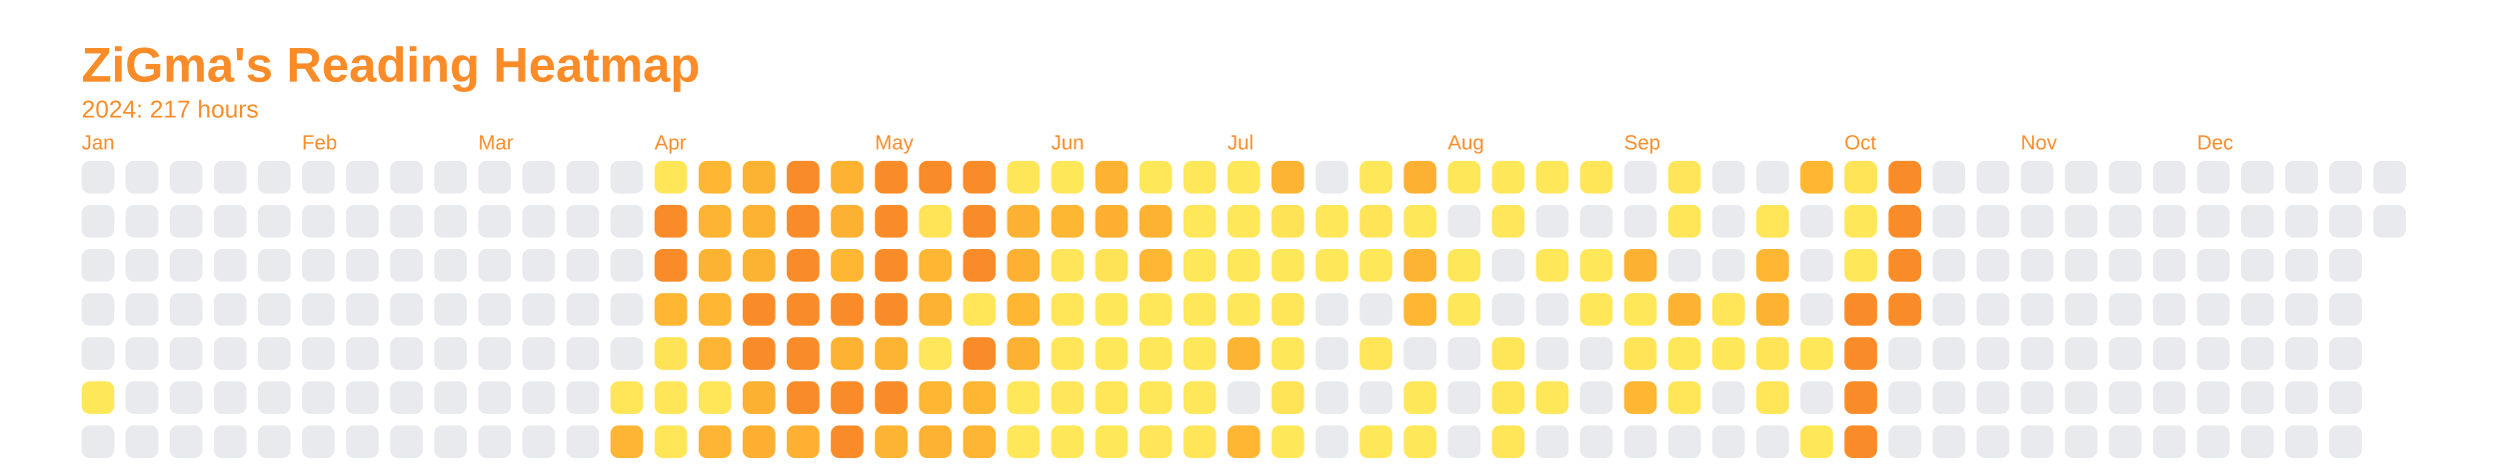
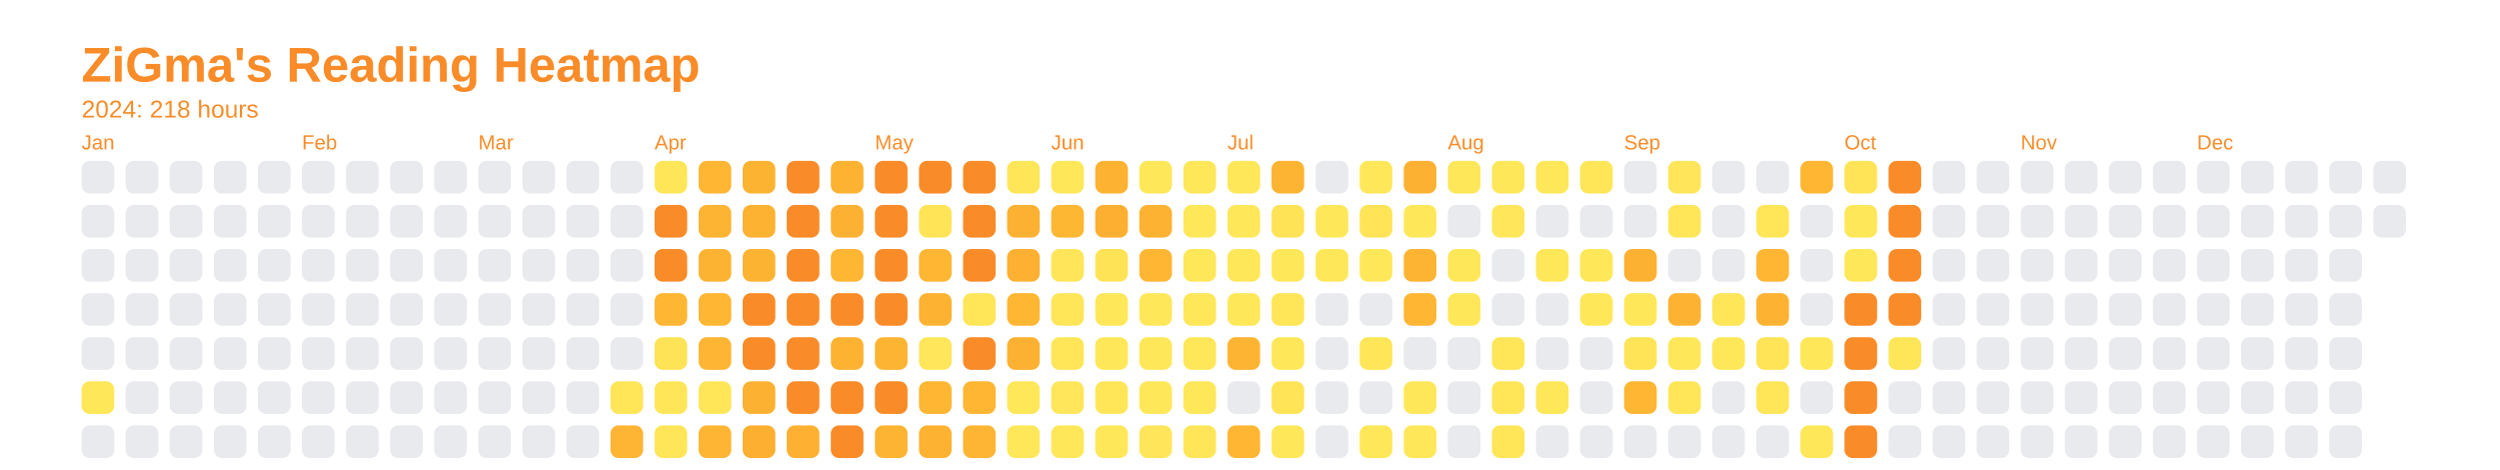
<svg xmlns="http://www.w3.org/2000/svg" baseProfile="full" height="57.5mm" version="1.1" viewBox="0,0,306.2,57.5" width="306.2mm">
  <defs />
  <rect fill="none" height="57.5" width="306.2" x="0" y="0" />
  <text fill="#f98c28" style="font-size:6px; font-family:Arial; font-weight:bold;" x="10" y="10">ZiGma's Reading Heatmap</text>
-   <text fill="#f98c28" style="font-size:3px; font-family:Arial;" x="10" y="14.4">2024: 217 hours</text>
+   <text fill="#f98c28" style="font-size:3px; font-family:Arial;" x="10" y="14.4">2024: 218 hours</text>
  <text fill="#f98c28" style="font-size:2.5px; font-family:Arial" x="10" y="18.3">Jan</text>
  <rect fill="#e8eaed" height="4" rx="1" ry="1" width="4" x="10" y="19.7" />
  <rect fill="#e8eaed" height="4" rx="1" ry="1" width="4" x="10" y="25.1" />
  <rect fill="#e8eaed" height="4" rx="1" ry="1" width="4" x="10" y="30.5" />
  <rect fill="#e8eaed" height="4" rx="1" ry="1" width="4" x="10" y="35.9" />
  <rect fill="#e8eaed" height="4" rx="1" ry="1" width="4" x="10" y="41.3" />
  <rect fill="#ffe75a" height="4" rx="1" ry="1" width="4" x="10" y="46.7" />
  <rect fill="#e8eaed" height="4" rx="1" ry="1" width="4" x="10" y="52.1" />
  <rect fill="#e8eaed" height="4" rx="1" ry="1" width="4" x="15.4" y="19.7" />
  <rect fill="#e8eaed" height="4" rx="1" ry="1" width="4" x="15.4" y="25.1" />
  <rect fill="#e8eaed" height="4" rx="1" ry="1" width="4" x="15.4" y="30.5" />
  <rect fill="#e8eaed" height="4" rx="1" ry="1" width="4" x="15.4" y="35.9" />
  <rect fill="#e8eaed" height="4" rx="1" ry="1" width="4" x="15.4" y="41.3" />
  <rect fill="#e8eaed" height="4" rx="1" ry="1" width="4" x="15.4" y="46.7" />
  <rect fill="#e8eaed" height="4" rx="1" ry="1" width="4" x="15.4" y="52.1" />
  <rect fill="#e8eaed" height="4" rx="1" ry="1" width="4" x="20.8" y="19.7" />
  <rect fill="#e8eaed" height="4" rx="1" ry="1" width="4" x="20.8" y="25.1" />
  <rect fill="#e8eaed" height="4" rx="1" ry="1" width="4" x="20.8" y="30.5" />
  <rect fill="#e8eaed" height="4" rx="1" ry="1" width="4" x="20.8" y="35.9" />
  <rect fill="#e8eaed" height="4" rx="1" ry="1" width="4" x="20.8" y="41.3" />
  <rect fill="#e8eaed" height="4" rx="1" ry="1" width="4" x="20.8" y="46.7" />
  <rect fill="#e8eaed" height="4" rx="1" ry="1" width="4" x="20.8" y="52.1" />
  <rect fill="#e8eaed" height="4" rx="1" ry="1" width="4" x="26.2" y="19.7" />
  <rect fill="#e8eaed" height="4" rx="1" ry="1" width="4" x="26.2" y="25.1" />
  <rect fill="#e8eaed" height="4" rx="1" ry="1" width="4" x="26.2" y="30.5" />
  <rect fill="#e8eaed" height="4" rx="1" ry="1" width="4" x="26.2" y="35.9" />
  <rect fill="#e8eaed" height="4" rx="1" ry="1" width="4" x="26.2" y="41.3" />
  <rect fill="#e8eaed" height="4" rx="1" ry="1" width="4" x="26.2" y="46.7" />
  <rect fill="#e8eaed" height="4" rx="1" ry="1" width="4" x="26.2" y="52.1" />
  <rect fill="#e8eaed" height="4" rx="1" ry="1" width="4" x="31.6" y="19.7" />
  <rect fill="#e8eaed" height="4" rx="1" ry="1" width="4" x="31.6" y="25.1" />
  <rect fill="#e8eaed" height="4" rx="1" ry="1" width="4" x="31.6" y="30.5" />
  <rect fill="#e8eaed" height="4" rx="1" ry="1" width="4" x="31.6" y="35.9" />
  <rect fill="#e8eaed" height="4" rx="1" ry="1" width="4" x="31.6" y="41.3" />
  <rect fill="#e8eaed" height="4" rx="1" ry="1" width="4" x="31.6" y="46.7" />
  <rect fill="#e8eaed" height="4" rx="1" ry="1" width="4" x="31.6" y="52.1" />
  <text fill="#f98c28" style="font-size:2.5px; font-family:Arial" x="37.0" y="18.3">Feb</text>
  <rect fill="#e8eaed" height="4" rx="1" ry="1" width="4" x="37.0" y="19.7" />
  <rect fill="#e8eaed" height="4" rx="1" ry="1" width="4" x="37.0" y="25.1" />
  <rect fill="#e8eaed" height="4" rx="1" ry="1" width="4" x="37.0" y="30.5" />
  <rect fill="#e8eaed" height="4" rx="1" ry="1" width="4" x="37.0" y="35.9" />
  <rect fill="#e8eaed" height="4" rx="1" ry="1" width="4" x="37.0" y="41.3" />
  <rect fill="#e8eaed" height="4" rx="1" ry="1" width="4" x="37.0" y="46.7" />
  <rect fill="#e8eaed" height="4" rx="1" ry="1" width="4" x="37.0" y="52.1" />
  <rect fill="#e8eaed" height="4" rx="1" ry="1" width="4" x="42.4" y="19.7" />
  <rect fill="#e8eaed" height="4" rx="1" ry="1" width="4" x="42.4" y="25.1" />
  <rect fill="#e8eaed" height="4" rx="1" ry="1" width="4" x="42.4" y="30.5" />
  <rect fill="#e8eaed" height="4" rx="1" ry="1" width="4" x="42.4" y="35.9" />
  <rect fill="#e8eaed" height="4" rx="1" ry="1" width="4" x="42.4" y="41.3" />
  <rect fill="#e8eaed" height="4" rx="1" ry="1" width="4" x="42.4" y="46.7" />
  <rect fill="#e8eaed" height="4" rx="1" ry="1" width="4" x="42.4" y="52.1" />
  <rect fill="#e8eaed" height="4" rx="1" ry="1" width="4" x="47.8" y="19.7" />
  <rect fill="#e8eaed" height="4" rx="1" ry="1" width="4" x="47.8" y="25.1" />
  <rect fill="#e8eaed" height="4" rx="1" ry="1" width="4" x="47.8" y="30.5" />
  <rect fill="#e8eaed" height="4" rx="1" ry="1" width="4" x="47.8" y="35.9" />
  <rect fill="#e8eaed" height="4" rx="1" ry="1" width="4" x="47.8" y="41.3" />
  <rect fill="#e8eaed" height="4" rx="1" ry="1" width="4" x="47.8" y="46.7" />
  <rect fill="#e8eaed" height="4" rx="1" ry="1" width="4" x="47.8" y="52.1" />
  <rect fill="#e8eaed" height="4" rx="1" ry="1" width="4" x="53.2" y="19.7" />
  <rect fill="#e8eaed" height="4" rx="1" ry="1" width="4" x="53.2" y="25.1" />
  <rect fill="#e8eaed" height="4" rx="1" ry="1" width="4" x="53.2" y="30.5" />
  <rect fill="#e8eaed" height="4" rx="1" ry="1" width="4" x="53.2" y="35.9" />
  <rect fill="#e8eaed" height="4" rx="1" ry="1" width="4" x="53.2" y="41.3" />
  <rect fill="#e8eaed" height="4" rx="1" ry="1" width="4" x="53.2" y="46.7" />
  <rect fill="#e8eaed" height="4" rx="1" ry="1" width="4" x="53.2" y="52.1" />
  <text fill="#f98c28" style="font-size:2.5px; font-family:Arial" x="58.6" y="18.3">Mar</text>
  <rect fill="#e8eaed" height="4" rx="1" ry="1" width="4" x="58.6" y="19.7" />
  <rect fill="#e8eaed" height="4" rx="1" ry="1" width="4" x="58.6" y="25.1" />
  <rect fill="#e8eaed" height="4" rx="1" ry="1" width="4" x="58.6" y="30.5" />
  <rect fill="#e8eaed" height="4" rx="1" ry="1" width="4" x="58.6" y="35.9" />
  <rect fill="#e8eaed" height="4" rx="1" ry="1" width="4" x="58.6" y="41.3" />
  <rect fill="#e8eaed" height="4" rx="1" ry="1" width="4" x="58.6" y="46.7" />
  <rect fill="#e8eaed" height="4" rx="1" ry="1" width="4" x="58.6" y="52.1" />
  <rect fill="#e8eaed" height="4" rx="1" ry="1" width="4" x="64" y="19.7" />
  <rect fill="#e8eaed" height="4" rx="1" ry="1" width="4" x="64" y="25.1" />
  <rect fill="#e8eaed" height="4" rx="1" ry="1" width="4" x="64" y="30.5" />
  <rect fill="#e8eaed" height="4" rx="1" ry="1" width="4" x="64" y="35.9" />
  <rect fill="#e8eaed" height="4" rx="1" ry="1" width="4" x="64" y="41.3" />
  <rect fill="#e8eaed" height="4" rx="1" ry="1" width="4" x="64" y="46.7" />
  <rect fill="#e8eaed" height="4" rx="1" ry="1" width="4" x="64" y="52.1" />
  <rect fill="#e8eaed" height="4" rx="1" ry="1" width="4" x="69.4" y="19.7" />
  <rect fill="#e8eaed" height="4" rx="1" ry="1" width="4" x="69.4" y="25.1" />
  <rect fill="#e8eaed" height="4" rx="1" ry="1" width="4" x="69.4" y="30.5" />
  <rect fill="#e8eaed" height="4" rx="1" ry="1" width="4" x="69.4" y="35.9" />
  <rect fill="#e8eaed" height="4" rx="1" ry="1" width="4" x="69.4" y="41.3" />
  <rect fill="#e8eaed" height="4" rx="1" ry="1" width="4" x="69.4" y="46.7" />
  <rect fill="#e8eaed" height="4" rx="1" ry="1" width="4" x="69.4" y="52.1" />
  <rect fill="#e8eaed" height="4" rx="1" ry="1" width="4" x="74.8" y="19.7" />
  <rect fill="#e8eaed" height="4" rx="1" ry="1" width="4" x="74.8" y="25.1" />
  <rect fill="#e8eaed" height="4" rx="1" ry="1" width="4" x="74.8" y="30.5" />
  <rect fill="#e8eaed" height="4" rx="1" ry="1" width="4" x="74.8" y="35.9" />
  <rect fill="#e8eaed" height="4" rx="1" ry="1" width="4" x="74.8" y="41.3" />
  <rect fill="#ffe558" height="4" rx="1" ry="1" width="4" x="74.8" y="46.7" />
  <rect fill="#feb533" height="4" rx="1" ry="1" width="4" x="74.8" y="52.1" />
  <text fill="#f98c28" style="font-size:2.5px; font-family:Arial" x="80.2" y="18.3">Apr</text>
  <rect fill="#ffe659" height="4" rx="1" ry="1" width="4" x="80.2" y="19.7" />
  <rect fill="#f98c28" height="4" rx="1" ry="1" width="4" x="80.2" y="25.1" />
  <rect fill="#f98c28" height="4" rx="1" ry="1" width="4" x="80.2" y="30.5" />
  <rect fill="#feb633" height="4" rx="1" ry="1" width="4" x="80.2" y="35.9" />
  <rect fill="#ffe357" height="4" rx="1" ry="1" width="4" x="80.2" y="41.3" />
  <rect fill="#ffe659" height="4" rx="1" ry="1" width="4" x="80.2" y="46.7" />
  <rect fill="#ffe659" height="4" rx="1" ry="1" width="4" x="80.2" y="52.1" />
  <rect fill="#feb633" height="4" rx="1" ry="1" width="4" x="85.6" y="19.7" />
  <rect fill="#fdb433" height="4" rx="1" ry="1" width="4" x="85.6" y="25.1" />
  <rect fill="#fdb332" height="4" rx="1" ry="1" width="4" x="85.6" y="30.5" />
  <rect fill="#feb633" height="4" rx="1" ry="1" width="4" x="85.6" y="35.9" />
  <rect fill="#feb533" height="4" rx="1" ry="1" width="4" x="85.6" y="41.3" />
  <rect fill="#ffe659" height="4" rx="1" ry="1" width="4" x="85.6" y="46.7" />
  <rect fill="#feb533" height="4" rx="1" ry="1" width="4" x="85.6" y="52.1" />
  <rect fill="#fdb332" height="4" rx="1" ry="1" width="4" x="91" y="19.7" />
  <rect fill="#fdb232" height="4" rx="1" ry="1" width="4" x="91" y="25.1" />
  <rect fill="#fdb332" height="4" rx="1" ry="1" width="4" x="91" y="30.5" />
  <rect fill="#f98c28" height="4" rx="1" ry="1" width="4" x="91" y="35.9" />
  <rect fill="#f98c28" height="4" rx="1" ry="1" width="4" x="91" y="41.3" />
  <rect fill="#fdb132" height="4" rx="1" ry="1" width="4" x="91" y="46.7" />
  <rect fill="#fdaf31" height="4" rx="1" ry="1" width="4" x="91" y="52.1" />
  <rect fill="#f98c28" height="4" rx="1" ry="1" width="4" x="96.4" y="19.7" />
  <rect fill="#f98c28" height="4" rx="1" ry="1" width="4" x="96.4" y="25.1" />
  <rect fill="#f98c28" height="4" rx="1" ry="1" width="4" x="96.4" y="30.5" />
  <rect fill="#f98c28" height="4" rx="1" ry="1" width="4" x="96.4" y="35.9" />
  <rect fill="#f98c28" height="4" rx="1" ry="1" width="4" x="96.4" y="41.3" />
  <rect fill="#f98c28" height="4" rx="1" ry="1" width="4" x="96.4" y="46.7" />
  <rect fill="#fdb032" height="4" rx="1" ry="1" width="4" x="96.4" y="52.1" />
  <rect fill="#fdb232" height="4" rx="1" ry="1" width="4" x="101.8" y="19.7" />
  <rect fill="#fdb132" height="4" rx="1" ry="1" width="4" x="101.8" y="25.1" />
  <rect fill="#feb633" height="4" rx="1" ry="1" width="4" x="101.8" y="30.5" />
  <rect fill="#f98c28" height="4" rx="1" ry="1" width="4" x="101.8" y="35.9" />
  <rect fill="#fdb232" height="4" rx="1" ry="1" width="4" x="101.8" y="41.3" />
  <rect fill="#f98c28" height="4" rx="1" ry="1" width="4" x="101.8" y="46.7" />
  <rect fill="#f98c28" height="4" rx="1" ry="1" width="4" x="101.8" y="52.1" />
  <text fill="#f98c28" style="font-size:2.5px; font-family:Arial" x="107.2" y="18.3">May</text>
  <rect fill="#f98c28" height="4" rx="1" ry="1" width="4" x="107.2" y="19.7" />
  <rect fill="#f98c28" height="4" rx="1" ry="1" width="4" x="107.2" y="25.1" />
  <rect fill="#f98c28" height="4" rx="1" ry="1" width="4" x="107.2" y="30.5" />
  <rect fill="#f98c28" height="4" rx="1" ry="1" width="4" x="107.2" y="35.9" />
  <rect fill="#fdb433" height="4" rx="1" ry="1" width="4" x="107.2" y="41.3" />
  <rect fill="#f98c28" height="4" rx="1" ry="1" width="4" x="107.2" y="46.7" />
  <rect fill="#fdb433" height="4" rx="1" ry="1" width="4" x="107.2" y="52.1" />
  <rect fill="#f98c28" height="4" rx="1" ry="1" width="4" x="112.6" y="19.7" />
  <rect fill="#ffe458" height="4" rx="1" ry="1" width="4" x="112.6" y="25.1" />
  <rect fill="#feb633" height="4" rx="1" ry="1" width="4" x="112.6" y="30.5" />
  <rect fill="#fdb232" height="4" rx="1" ry="1" width="4" x="112.6" y="35.9" />
  <rect fill="#ffe65a" height="4" rx="1" ry="1" width="4" x="112.6" y="41.3" />
  <rect fill="#feb633" height="4" rx="1" ry="1" width="4" x="112.6" y="46.7" />
  <rect fill="#fdb232" height="4" rx="1" ry="1" width="4" x="112.6" y="52.1" />
  <rect fill="#f98c28" height="4" rx="1" ry="1" width="4" x="118" y="19.7" />
  <rect fill="#f98c28" height="4" rx="1" ry="1" width="4" x="118" y="25.1" />
  <rect fill="#f98c28" height="4" rx="1" ry="1" width="4" x="118" y="30.5" />
  <rect fill="#ffe558" height="4" rx="1" ry="1" width="4" x="118" y="35.9" />
  <rect fill="#f98c28" height="4" rx="1" ry="1" width="4" x="118" y="41.3" />
  <rect fill="#feb633" height="4" rx="1" ry="1" width="4" x="118" y="46.7" />
  <rect fill="#feb533" height="4" rx="1" ry="1" width="4" x="118" y="52.1" />
  <rect fill="#ffe659" height="4" rx="1" ry="1" width="4" x="123.4" y="19.7" />
  <rect fill="#fdb132" height="4" rx="1" ry="1" width="4" x="123.4" y="25.1" />
  <rect fill="#fdb032" height="4" rx="1" ry="1" width="4" x="123.4" y="30.5" />
  <rect fill="#feb633" height="4" rx="1" ry="1" width="4" x="123.4" y="35.9" />
  <rect fill="#fdb132" height="4" rx="1" ry="1" width="4" x="123.4" y="41.3" />
  <rect fill="#ffe75a" height="4" rx="1" ry="1" width="4" x="123.4" y="46.7" />
  <rect fill="#ffe75a" height="4" rx="1" ry="1" width="4" x="123.4" y="52.1" />
  <text fill="#f98c28" style="font-size:2.5px; font-family:Arial" x="128.8" y="18.3">Jun</text>
  <rect fill="#ffe75a" height="4" rx="1" ry="1" width="4" x="128.8" y="19.7" />
  <rect fill="#feb733" height="4" rx="1" ry="1" width="4" x="128.8" y="25.1" />
  <rect fill="#ffe559" height="4" rx="1" ry="1" width="4" x="128.8" y="30.5" />
  <rect fill="#ffe558" height="4" rx="1" ry="1" width="4" x="128.8" y="35.9" />
  <rect fill="#ffe659" height="4" rx="1" ry="1" width="4" x="128.8" y="41.3" />
  <rect fill="#ffe65a" height="4" rx="1" ry="1" width="4" x="128.8" y="46.7" />
  <rect fill="#ffe75a" height="4" rx="1" ry="1" width="4" x="128.8" y="52.1" />
  <rect fill="#fdb232" height="4" rx="1" ry="1" width="4" x="134.2" y="19.7" />
  <rect fill="#fdaf31" height="4" rx="1" ry="1" width="4" x="134.2" y="25.1" />
  <rect fill="#ffe357" height="4" rx="1" ry="1" width="4" x="134.2" y="30.5" />
  <rect fill="#ffe75a" height="4" rx="1" ry="1" width="4" x="134.2" y="35.9" />
  <rect fill="#ffe75a" height="4" rx="1" ry="1" width="4" x="134.2" y="41.3" />
  <rect fill="#ffe659" height="4" rx="1" ry="1" width="4" x="134.2" y="46.7" />
  <rect fill="#ffe75a" height="4" rx="1" ry="1" width="4" x="134.2" y="52.1" />
  <rect fill="#ffe75a" height="4" rx="1" ry="1" width="4" x="139.6" y="19.7" />
  <rect fill="#fdb232" height="4" rx="1" ry="1" width="4" x="139.6" y="25.1" />
  <rect fill="#feb633" height="4" rx="1" ry="1" width="4" x="139.6" y="30.5" />
  <rect fill="#ffe75a" height="4" rx="1" ry="1" width="4" x="139.6" y="35.9" />
  <rect fill="#ffe75a" height="4" rx="1" ry="1" width="4" x="139.6" y="41.3" />
  <rect fill="#ffe75a" height="4" rx="1" ry="1" width="4" x="139.6" y="46.7" />
  <rect fill="#ffe559" height="4" rx="1" ry="1" width="4" x="139.6" y="52.1" />
  <rect fill="#ffe75a" height="4" rx="1" ry="1" width="4" x="145" y="19.7" />
  <rect fill="#ffe75a" height="4" rx="1" ry="1" width="4" x="145" y="25.1" />
  <rect fill="#ffe75a" height="4" rx="1" ry="1" width="4" x="145" y="30.5" />
  <rect fill="#ffe75a" height="4" rx="1" ry="1" width="4" x="145" y="35.9" />
  <rect fill="#ffe75a" height="4" rx="1" ry="1" width="4" x="145" y="41.3" />
  <rect fill="#ffe75a" height="4" rx="1" ry="1" width="4" x="145" y="46.7" />
  <rect fill="#ffe659" height="4" rx="1" ry="1" width="4" x="145" y="52.1" />
  <text fill="#f98c28" style="font-size:2.5px; font-family:Arial" x="150.4" y="18.3">Jul</text>
  <rect fill="#ffe75a" height="4" rx="1" ry="1" width="4" x="150.4" y="19.7" />
  <rect fill="#ffe75a" height="4" rx="1" ry="1" width="4" x="150.4" y="25.1" />
  <rect fill="#ffe75a" height="4" rx="1" ry="1" width="4" x="150.4" y="30.5" />
  <rect fill="#ffe75a" height="4" rx="1" ry="1" width="4" x="150.4" y="35.9" />
  <rect fill="#feb433" height="4" rx="1" ry="1" width="4" x="150.4" y="41.3" />
  <rect fill="#e8eaed" height="4" rx="1" ry="1" width="4" x="150.4" y="46.7" />
  <rect fill="#feb633" height="4" rx="1" ry="1" width="4" x="150.4" y="52.1" />
  <rect fill="#fdb433" height="4" rx="1" ry="1" width="4" x="155.8" y="19.7" />
  <rect fill="#ffe357" height="4" rx="1" ry="1" width="4" x="155.8" y="25.1" />
  <rect fill="#ffe75a" height="4" rx="1" ry="1" width="4" x="155.8" y="30.5" />
  <rect fill="#ffe659" height="4" rx="1" ry="1" width="4" x="155.8" y="35.9" />
  <rect fill="#ffe75a" height="4" rx="1" ry="1" width="4" x="155.8" y="41.3" />
  <rect fill="#ffe458" height="4" rx="1" ry="1" width="4" x="155.8" y="46.7" />
  <rect fill="#ffe75a" height="4" rx="1" ry="1" width="4" x="155.8" y="52.1" />
  <rect fill="#e8eaed" height="4" rx="1" ry="1" width="4" x="161.2" y="19.7" />
  <rect fill="#ffe75a" height="4" rx="1" ry="1" width="4" x="161.2" y="25.1" />
  <rect fill="#ffe75a" height="4" rx="1" ry="1" width="4" x="161.2" y="30.5" />
  <rect fill="#e8eaed" height="4" rx="1" ry="1" width="4" x="161.2" y="35.9" />
  <rect fill="#e8eaed" height="4" rx="1" ry="1" width="4" x="161.2" y="41.3" />
  <rect fill="#e8eaed" height="4" rx="1" ry="1" width="4" x="161.2" y="46.7" />
  <rect fill="#e8eaed" height="4" rx="1" ry="1" width="4" x="161.2" y="52.1" />
  <rect fill="#ffe75a" height="4" rx="1" ry="1" width="4" x="166.6" y="19.7" />
  <rect fill="#ffe458" height="4" rx="1" ry="1" width="4" x="166.6" y="25.1" />
  <rect fill="#ffe75a" height="4" rx="1" ry="1" width="4" x="166.6" y="30.5" />
  <rect fill="#e8eaed" height="4" rx="1" ry="1" width="4" x="166.6" y="35.9" />
  <rect fill="#ffe659" height="4" rx="1" ry="1" width="4" x="166.6" y="41.3" />
  <rect fill="#e8eaed" height="4" rx="1" ry="1" width="4" x="166.6" y="46.7" />
  <rect fill="#ffe75a" height="4" rx="1" ry="1" width="4" x="166.6" y="52.1" />
  <rect fill="#fdb132" height="4" rx="1" ry="1" width="4" x="172" y="19.7" />
  <rect fill="#ffe75a" height="4" rx="1" ry="1" width="4" x="172" y="25.1" />
  <rect fill="#fdb433" height="4" rx="1" ry="1" width="4" x="172" y="30.5" />
  <rect fill="#feb633" height="4" rx="1" ry="1" width="4" x="172" y="35.9" />
  <rect fill="#e8eaed" height="4" rx="1" ry="1" width="4" x="172" y="41.3" />
  <rect fill="#ffe75a" height="4" rx="1" ry="1" width="4" x="172" y="46.7" />
  <rect fill="#ffe75a" height="4" rx="1" ry="1" width="4" x="172" y="52.1" />
  <text fill="#f98c28" style="font-size:2.5px; font-family:Arial" x="177.4" y="18.3">Aug</text>
  <rect fill="#ffe75a" height="4" rx="1" ry="1" width="4" x="177.4" y="19.7" />
  <rect fill="#e8eaed" height="4" rx="1" ry="1" width="4" x="177.4" y="25.1" />
  <rect fill="#ffe75a" height="4" rx="1" ry="1" width="4" x="177.4" y="30.5" />
  <rect fill="#ffe75a" height="4" rx="1" ry="1" width="4" x="177.4" y="35.9" />
  <rect fill="#e8eaed" height="4" rx="1" ry="1" width="4" x="177.4" y="41.3" />
  <rect fill="#e8eaed" height="4" rx="1" ry="1" width="4" x="177.4" y="46.7" />
  <rect fill="#e8eaed" height="4" rx="1" ry="1" width="4" x="177.4" y="52.1" />
  <rect fill="#ffe75a" height="4" rx="1" ry="1" width="4" x="182.8" y="19.7" />
  <rect fill="#ffe65a" height="4" rx="1" ry="1" width="4" x="182.8" y="25.1" />
  <rect fill="#e8eaed" height="4" rx="1" ry="1" width="4" x="182.8" y="30.5" />
  <rect fill="#e8eaed" height="4" rx="1" ry="1" width="4" x="182.8" y="35.9" />
  <rect fill="#ffe659" height="4" rx="1" ry="1" width="4" x="182.8" y="41.3" />
  <rect fill="#ffe659" height="4" rx="1" ry="1" width="4" x="182.8" y="46.7" />
  <rect fill="#ffe558" height="4" rx="1" ry="1" width="4" x="182.8" y="52.1" />
  <rect fill="#ffe75a" height="4" rx="1" ry="1" width="4" x="188.2" y="19.7" />
  <rect fill="#e8eaed" height="4" rx="1" ry="1" width="4" x="188.2" y="25.1" />
  <rect fill="#ffe75a" height="4" rx="1" ry="1" width="4" x="188.2" y="30.5" />
  <rect fill="#e8eaed" height="4" rx="1" ry="1" width="4" x="188.2" y="35.9" />
  <rect fill="#e8eaed" height="4" rx="1" ry="1" width="4" x="188.2" y="41.3" />
  <rect fill="#ffe75a" height="4" rx="1" ry="1" width="4" x="188.2" y="46.7" />
  <rect fill="#e8eaed" height="4" rx="1" ry="1" width="4" x="188.2" y="52.1" />
  <rect fill="#ffe558" height="4" rx="1" ry="1" width="4" x="193.6" y="19.7" />
  <rect fill="#e8eaed" height="4" rx="1" ry="1" width="4" x="193.6" y="25.1" />
  <rect fill="#ffe75a" height="4" rx="1" ry="1" width="4" x="193.6" y="30.5" />
  <rect fill="#ffe75a" height="4" rx="1" ry="1" width="4" x="193.6" y="35.9" />
  <rect fill="#e8eaed" height="4" rx="1" ry="1" width="4" x="193.6" y="41.3" />
  <rect fill="#e8eaed" height="4" rx="1" ry="1" width="4" x="193.6" y="46.7" />
  <rect fill="#e8eaed" height="4" rx="1" ry="1" width="4" x="193.6" y="52.1" />
  <text fill="#f98c28" style="font-size:2.5px; font-family:Arial" x="199" y="18.3">Sep</text>
  <rect fill="#e8eaed" height="4" rx="1" ry="1" width="4" x="199" y="19.7" />
  <rect fill="#e8eaed" height="4" rx="1" ry="1" width="4" x="199" y="25.1" />
  <rect fill="#fdb132" height="4" rx="1" ry="1" width="4" x="199" y="30.5" />
  <rect fill="#ffe75a" height="4" rx="1" ry="1" width="4" x="199" y="35.9" />
  <rect fill="#ffe458" height="4" rx="1" ry="1" width="4" x="199" y="41.3" />
  <rect fill="#feb633" height="4" rx="1" ry="1" width="4" x="199" y="46.7" />
  <rect fill="#e8eaed" height="4" rx="1" ry="1" width="4" x="199" y="52.1" />
  <rect fill="#ffe559" height="4" rx="1" ry="1" width="4" x="204.4" y="19.7" />
  <rect fill="#ffe659" height="4" rx="1" ry="1" width="4" x="204.4" y="25.1" />
  <rect fill="#e8eaed" height="4" rx="1" ry="1" width="4" x="204.4" y="30.5" />
  <rect fill="#fdb232" height="4" rx="1" ry="1" width="4" x="204.4" y="35.9" />
  <rect fill="#ffe75a" height="4" rx="1" ry="1" width="4" x="204.4" y="41.3" />
  <rect fill="#ffe659" height="4" rx="1" ry="1" width="4" x="204.4" y="46.7" />
  <rect fill="#e8eaed" height="4" rx="1" ry="1" width="4" x="204.4" y="52.1" />
  <rect fill="#e8eaed" height="4" rx="1" ry="1" width="4" x="209.8" y="19.7" />
  <rect fill="#e8eaed" height="4" rx="1" ry="1" width="4" x="209.8" y="25.1" />
  <rect fill="#e8eaed" height="4" rx="1" ry="1" width="4" x="209.8" y="30.5" />
  <rect fill="#ffe659" height="4" rx="1" ry="1" width="4" x="209.8" y="35.9" />
  <rect fill="#ffe75a" height="4" rx="1" ry="1" width="4" x="209.8" y="41.3" />
  <rect fill="#e8eaed" height="4" rx="1" ry="1" width="4" x="209.8" y="46.7" />
  <rect fill="#e8eaed" height="4" rx="1" ry="1" width="4" x="209.8" y="52.1" />
  <rect fill="#e8eaed" height="4" rx="1" ry="1" width="4" x="215.2" y="19.7" />
  <rect fill="#ffe558" height="4" rx="1" ry="1" width="4" x="215.2" y="25.1" />
  <rect fill="#feb633" height="4" rx="1" ry="1" width="4" x="215.2" y="30.5" />
  <rect fill="#fdb232" height="4" rx="1" ry="1" width="4" x="215.2" y="35.9" />
  <rect fill="#ffe458" height="4" rx="1" ry="1" width="4" x="215.2" y="41.3" />
  <rect fill="#ffe558" height="4" rx="1" ry="1" width="4" x="215.2" y="46.7" />
  <rect fill="#e8eaed" height="4" rx="1" ry="1" width="4" x="215.2" y="52.1" />
  <rect fill="#feb633" height="4" rx="1" ry="1" width="4" x="220.6" y="19.7" />
  <rect fill="#e8eaed" height="4" rx="1" ry="1" width="4" x="220.6" y="25.1" />
  <rect fill="#e8eaed" height="4" rx="1" ry="1" width="4" x="220.6" y="30.5" />
  <rect fill="#e8eaed" height="4" rx="1" ry="1" width="4" x="220.6" y="35.9" />
  <rect fill="#ffe75a" height="4" rx="1" ry="1" width="4" x="220.6" y="41.3" />
  <rect fill="#e8eaed" height="4" rx="1" ry="1" width="4" x="220.6" y="46.7" />
  <rect fill="#ffe75a" height="4" rx="1" ry="1" width="4" x="220.6" y="52.1" />
  <text fill="#f98c28" style="font-size:2.5px; font-family:Arial" x="226" y="18.3">Oct</text>
  <rect fill="#ffe458" height="4" rx="1" ry="1" width="4" x="226" y="19.7" />
  <rect fill="#ffe75a" height="4" rx="1" ry="1" width="4" x="226" y="25.1" />
  <rect fill="#ffe75a" height="4" rx="1" ry="1" width="4" x="226" y="30.5" />
  <rect fill="#f98c28" height="4" rx="1" ry="1" width="4" x="226" y="35.9" />
  <rect fill="#f98c28" height="4" rx="1" ry="1" width="4" x="226" y="41.3" />
  <rect fill="#f98c28" height="4" rx="1" ry="1" width="4" x="226" y="46.7" />
  <rect fill="#f98c28" height="4" rx="1" ry="1" width="4" x="226" y="52.1" />
  <rect fill="#f98c28" height="4" rx="1" ry="1" width="4" x="231.4" y="19.7" />
  <rect fill="#f98c28" height="4" rx="1" ry="1" width="4" x="231.4" y="25.1" />
  <rect fill="#f98c28" height="4" rx="1" ry="1" width="4" x="231.4" y="30.5" />
  <rect fill="#f98c28" height="4" rx="1" ry="1" width="4" x="231.4" y="35.9" />
-   <rect fill="#e8eaed" height="4" rx="1" ry="1" width="4" x="231.4" y="41.3" />
+   <rect fill="#ffe659" height="4" rx="1" ry="1" width="4" x="231.4" y="41.3" />
  <rect fill="#e8eaed" height="4" rx="1" ry="1" width="4" x="231.4" y="46.7" />
  <rect fill="#e8eaed" height="4" rx="1" ry="1" width="4" x="231.4" y="52.1" />
  <rect fill="#e8eaed" height="4" rx="1" ry="1" width="4" x="236.8" y="19.7" />
  <rect fill="#e8eaed" height="4" rx="1" ry="1" width="4" x="236.8" y="25.1" />
  <rect fill="#e8eaed" height="4" rx="1" ry="1" width="4" x="236.8" y="30.5" />
  <rect fill="#e8eaed" height="4" rx="1" ry="1" width="4" x="236.8" y="35.9" />
  <rect fill="#e8eaed" height="4" rx="1" ry="1" width="4" x="236.8" y="41.3" />
  <rect fill="#e8eaed" height="4" rx="1" ry="1" width="4" x="236.8" y="46.7" />
  <rect fill="#e8eaed" height="4" rx="1" ry="1" width="4" x="236.8" y="52.1" />
  <rect fill="#e8eaed" height="4" rx="1" ry="1" width="4" x="242.2" y="19.7" />
  <rect fill="#e8eaed" height="4" rx="1" ry="1" width="4" x="242.2" y="25.1" />
  <rect fill="#e8eaed" height="4" rx="1" ry="1" width="4" x="242.2" y="30.5" />
  <rect fill="#e8eaed" height="4" rx="1" ry="1" width="4" x="242.2" y="35.9" />
  <rect fill="#e8eaed" height="4" rx="1" ry="1" width="4" x="242.2" y="41.3" />
  <rect fill="#e8eaed" height="4" rx="1" ry="1" width="4" x="242.2" y="46.7" />
  <rect fill="#e8eaed" height="4" rx="1" ry="1" width="4" x="242.2" y="52.1" />
  <text fill="#f98c28" style="font-size:2.5px; font-family:Arial" x="247.6" y="18.3">Nov</text>
  <rect fill="#e8eaed" height="4" rx="1" ry="1" width="4" x="247.6" y="19.7" />
  <rect fill="#e8eaed" height="4" rx="1" ry="1" width="4" x="247.6" y="25.1" />
  <rect fill="#e8eaed" height="4" rx="1" ry="1" width="4" x="247.6" y="30.5" />
  <rect fill="#e8eaed" height="4" rx="1" ry="1" width="4" x="247.6" y="35.9" />
  <rect fill="#e8eaed" height="4" rx="1" ry="1" width="4" x="247.6" y="41.3" />
  <rect fill="#e8eaed" height="4" rx="1" ry="1" width="4" x="247.6" y="46.7" />
  <rect fill="#e8eaed" height="4" rx="1" ry="1" width="4" x="247.6" y="52.1" />
  <rect fill="#e8eaed" height="4" rx="1" ry="1" width="4" x="253" y="19.7" />
  <rect fill="#e8eaed" height="4" rx="1" ry="1" width="4" x="253" y="25.1" />
  <rect fill="#e8eaed" height="4" rx="1" ry="1" width="4" x="253" y="30.5" />
  <rect fill="#e8eaed" height="4" rx="1" ry="1" width="4" x="253" y="35.9" />
  <rect fill="#e8eaed" height="4" rx="1" ry="1" width="4" x="253" y="41.3" />
  <rect fill="#e8eaed" height="4" rx="1" ry="1" width="4" x="253" y="46.7" />
  <rect fill="#e8eaed" height="4" rx="1" ry="1" width="4" x="253" y="52.1" />
  <rect fill="#e8eaed" height="4" rx="1" ry="1" width="4" x="258.4" y="19.7" />
  <rect fill="#e8eaed" height="4" rx="1" ry="1" width="4" x="258.4" y="25.1" />
  <rect fill="#e8eaed" height="4" rx="1" ry="1" width="4" x="258.4" y="30.5" />
  <rect fill="#e8eaed" height="4" rx="1" ry="1" width="4" x="258.4" y="35.9" />
  <rect fill="#e8eaed" height="4" rx="1" ry="1" width="4" x="258.4" y="41.3" />
  <rect fill="#e8eaed" height="4" rx="1" ry="1" width="4" x="258.4" y="46.7" />
  <rect fill="#e8eaed" height="4" rx="1" ry="1" width="4" x="258.4" y="52.1" />
  <rect fill="#e8eaed" height="4" rx="1" ry="1" width="4" x="263.8" y="19.7" />
  <rect fill="#e8eaed" height="4" rx="1" ry="1" width="4" x="263.8" y="25.1" />
  <rect fill="#e8eaed" height="4" rx="1" ry="1" width="4" x="263.8" y="30.5" />
  <rect fill="#e8eaed" height="4" rx="1" ry="1" width="4" x="263.8" y="35.9" />
  <rect fill="#e8eaed" height="4" rx="1" ry="1" width="4" x="263.8" y="41.3" />
  <rect fill="#e8eaed" height="4" rx="1" ry="1" width="4" x="263.8" y="46.7" />
  <rect fill="#e8eaed" height="4" rx="1" ry="1" width="4" x="263.8" y="52.1" />
  <text fill="#f98c28" style="font-size:2.5px; font-family:Arial" x="269.2" y="18.3">Dec</text>
  <rect fill="#e8eaed" height="4" rx="1" ry="1" width="4" x="269.2" y="19.7" />
  <rect fill="#e8eaed" height="4" rx="1" ry="1" width="4" x="269.2" y="25.1" />
  <rect fill="#e8eaed" height="4" rx="1" ry="1" width="4" x="269.2" y="30.5" />
  <rect fill="#e8eaed" height="4" rx="1" ry="1" width="4" x="269.2" y="35.9" />
  <rect fill="#e8eaed" height="4" rx="1" ry="1" width="4" x="269.2" y="41.3" />
  <rect fill="#e8eaed" height="4" rx="1" ry="1" width="4" x="269.2" y="46.7" />
  <rect fill="#e8eaed" height="4" rx="1" ry="1" width="4" x="269.2" y="52.1" />
  <rect fill="#e8eaed" height="4" rx="1" ry="1" width="4" x="274.6" y="19.7" />
  <rect fill="#e8eaed" height="4" rx="1" ry="1" width="4" x="274.6" y="25.1" />
  <rect fill="#e8eaed" height="4" rx="1" ry="1" width="4" x="274.6" y="30.5" />
  <rect fill="#e8eaed" height="4" rx="1" ry="1" width="4" x="274.6" y="35.9" />
  <rect fill="#e8eaed" height="4" rx="1" ry="1" width="4" x="274.6" y="41.3" />
  <rect fill="#e8eaed" height="4" rx="1" ry="1" width="4" x="274.6" y="46.7" />
  <rect fill="#e8eaed" height="4" rx="1" ry="1" width="4" x="274.6" y="52.1" />
  <rect fill="#e8eaed" height="4" rx="1" ry="1" width="4" x="280" y="19.7" />
  <rect fill="#e8eaed" height="4" rx="1" ry="1" width="4" x="280" y="25.1" />
  <rect fill="#e8eaed" height="4" rx="1" ry="1" width="4" x="280" y="30.5" />
  <rect fill="#e8eaed" height="4" rx="1" ry="1" width="4" x="280" y="35.9" />
  <rect fill="#e8eaed" height="4" rx="1" ry="1" width="4" x="280" y="41.3" />
  <rect fill="#e8eaed" height="4" rx="1" ry="1" width="4" x="280" y="46.7" />
  <rect fill="#e8eaed" height="4" rx="1" ry="1" width="4" x="280" y="52.1" />
  <rect fill="#e8eaed" height="4" rx="1" ry="1" width="4" x="285.4" y="19.7" />
  <rect fill="#e8eaed" height="4" rx="1" ry="1" width="4" x="285.4" y="25.1" />
  <rect fill="#e8eaed" height="4" rx="1" ry="1" width="4" x="285.4" y="30.5" />
  <rect fill="#e8eaed" height="4" rx="1" ry="1" width="4" x="285.4" y="35.9" />
  <rect fill="#e8eaed" height="4" rx="1" ry="1" width="4" x="285.4" y="41.3" />
  <rect fill="#e8eaed" height="4" rx="1" ry="1" width="4" x="285.4" y="46.7" />
  <rect fill="#e8eaed" height="4" rx="1" ry="1" width="4" x="285.4" y="52.1" />
  <rect fill="#e8eaed" height="4" rx="1" ry="1" width="4" x="290.8" y="19.7" />
  <rect fill="#e8eaed" height="4" rx="1" ry="1" width="4" x="290.8" y="25.1" />
</svg>
